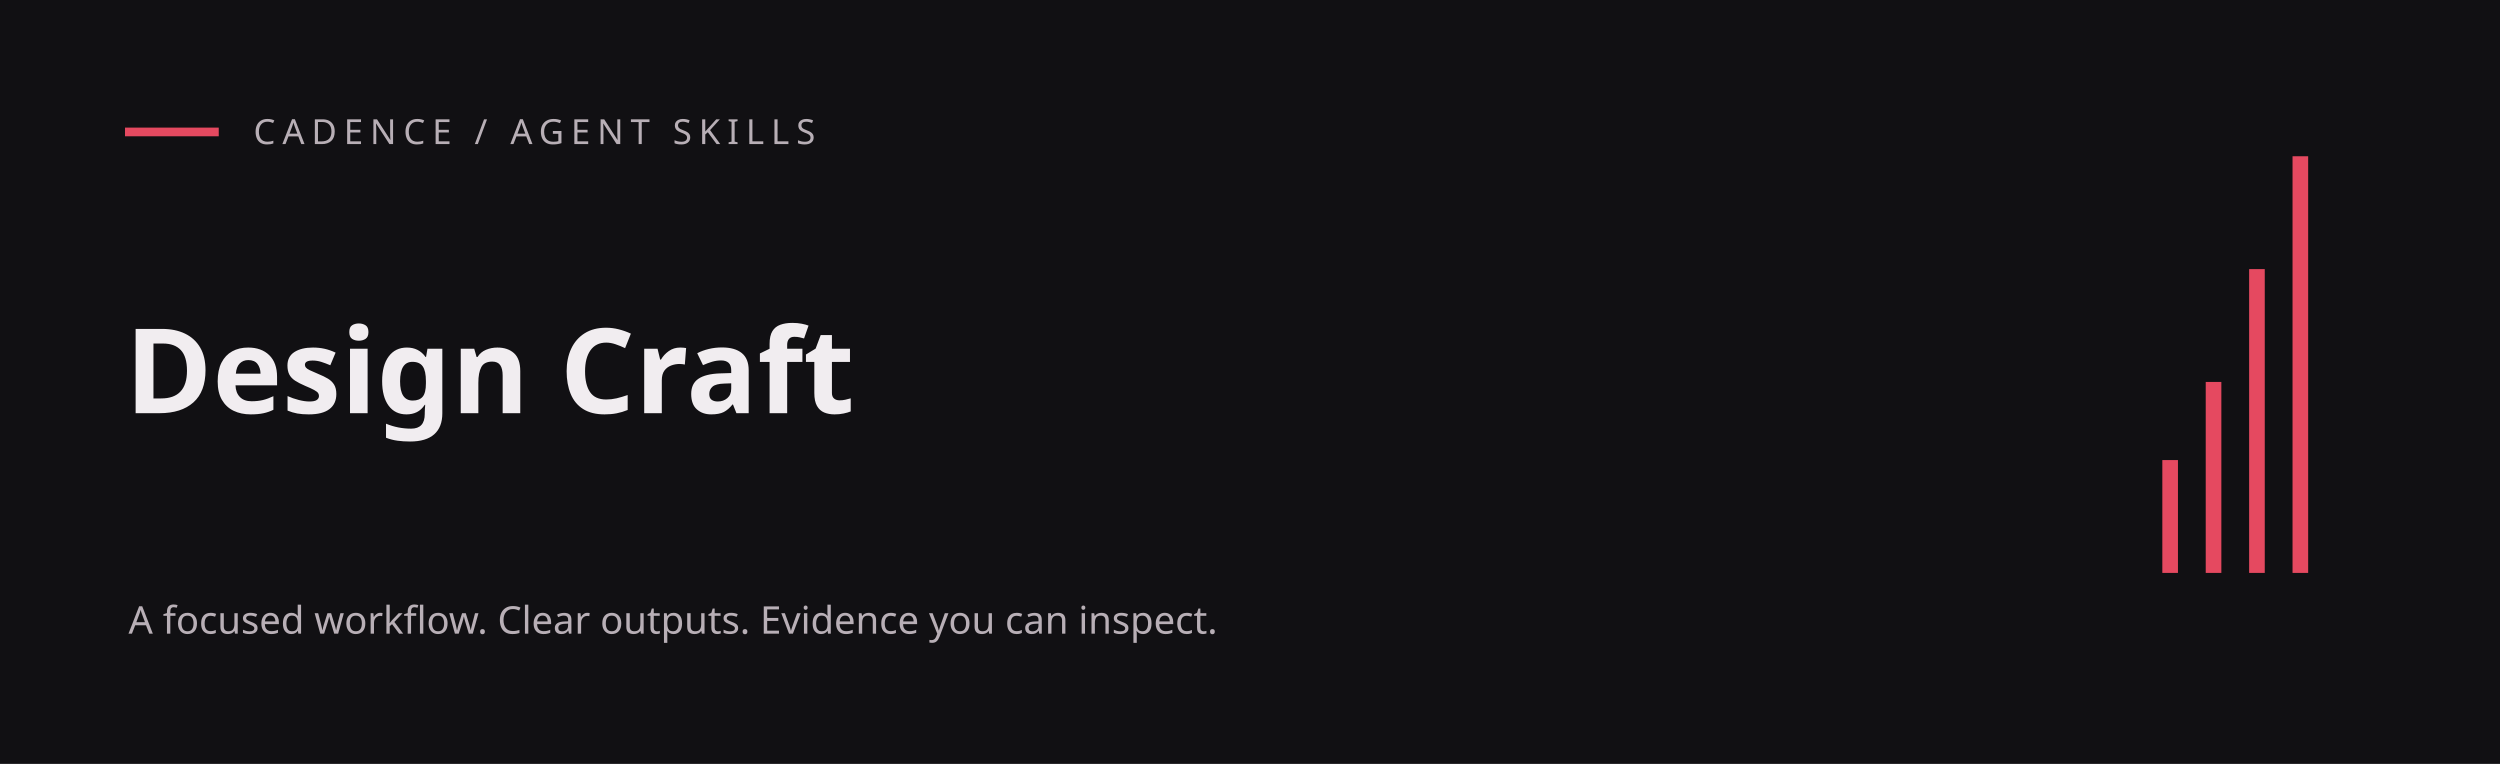
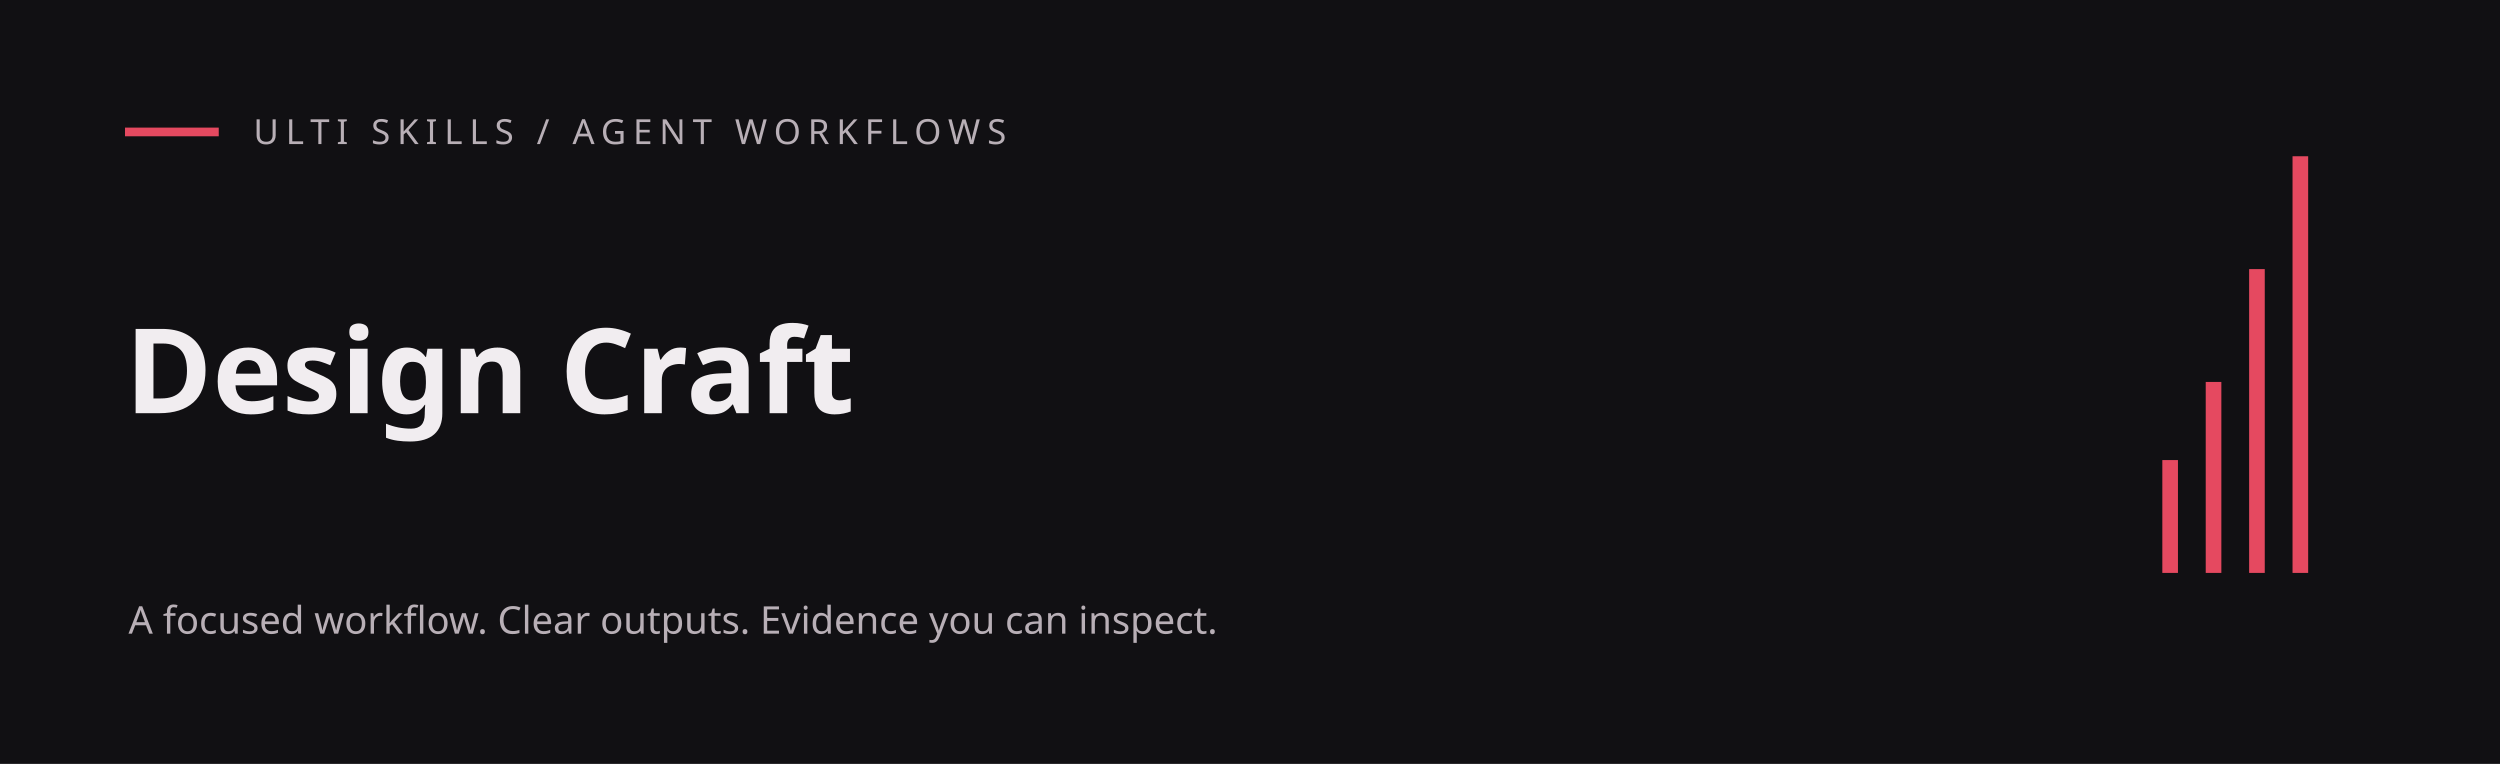
<svg xmlns="http://www.w3.org/2000/svg" width="1440" height="440" viewBox="0 0 1440 440" role="img" aria-labelledby="title desc">
  <rect width="1440" height="440" fill="#111013" />
  <path d="M72 76h54" stroke="#e54960" stroke-width="5" />
-   <text x="146" y="83" fill="#b8afb6" font-family="system-ui,sans-serif" font-size="20" letter-spacing="4">CADENCE / AGENT SKILLS</text>
+   <text x="146" y="83" fill="#b8afb6" font-family="system-ui,sans-serif" font-size="20" letter-spacing="4">ULTI SKILLS / AGENT WORKFLOWS</text>
  <text x="72" y="238" fill="#f1edf0" font-family="system-ui,sans-serif" font-size="68" font-weight="650">Design Craft</text>
  <text x="74" y="365" fill="#b8afb6" font-family="system-ui,sans-serif" font-size="22">A focused workflow. Clear outputs. Evidence you can inspect.</text>
  <path d="M1250 330v-65m25 65V220m25 110V155m25 175V90" stroke="#e54960" stroke-width="9" />
</svg>
